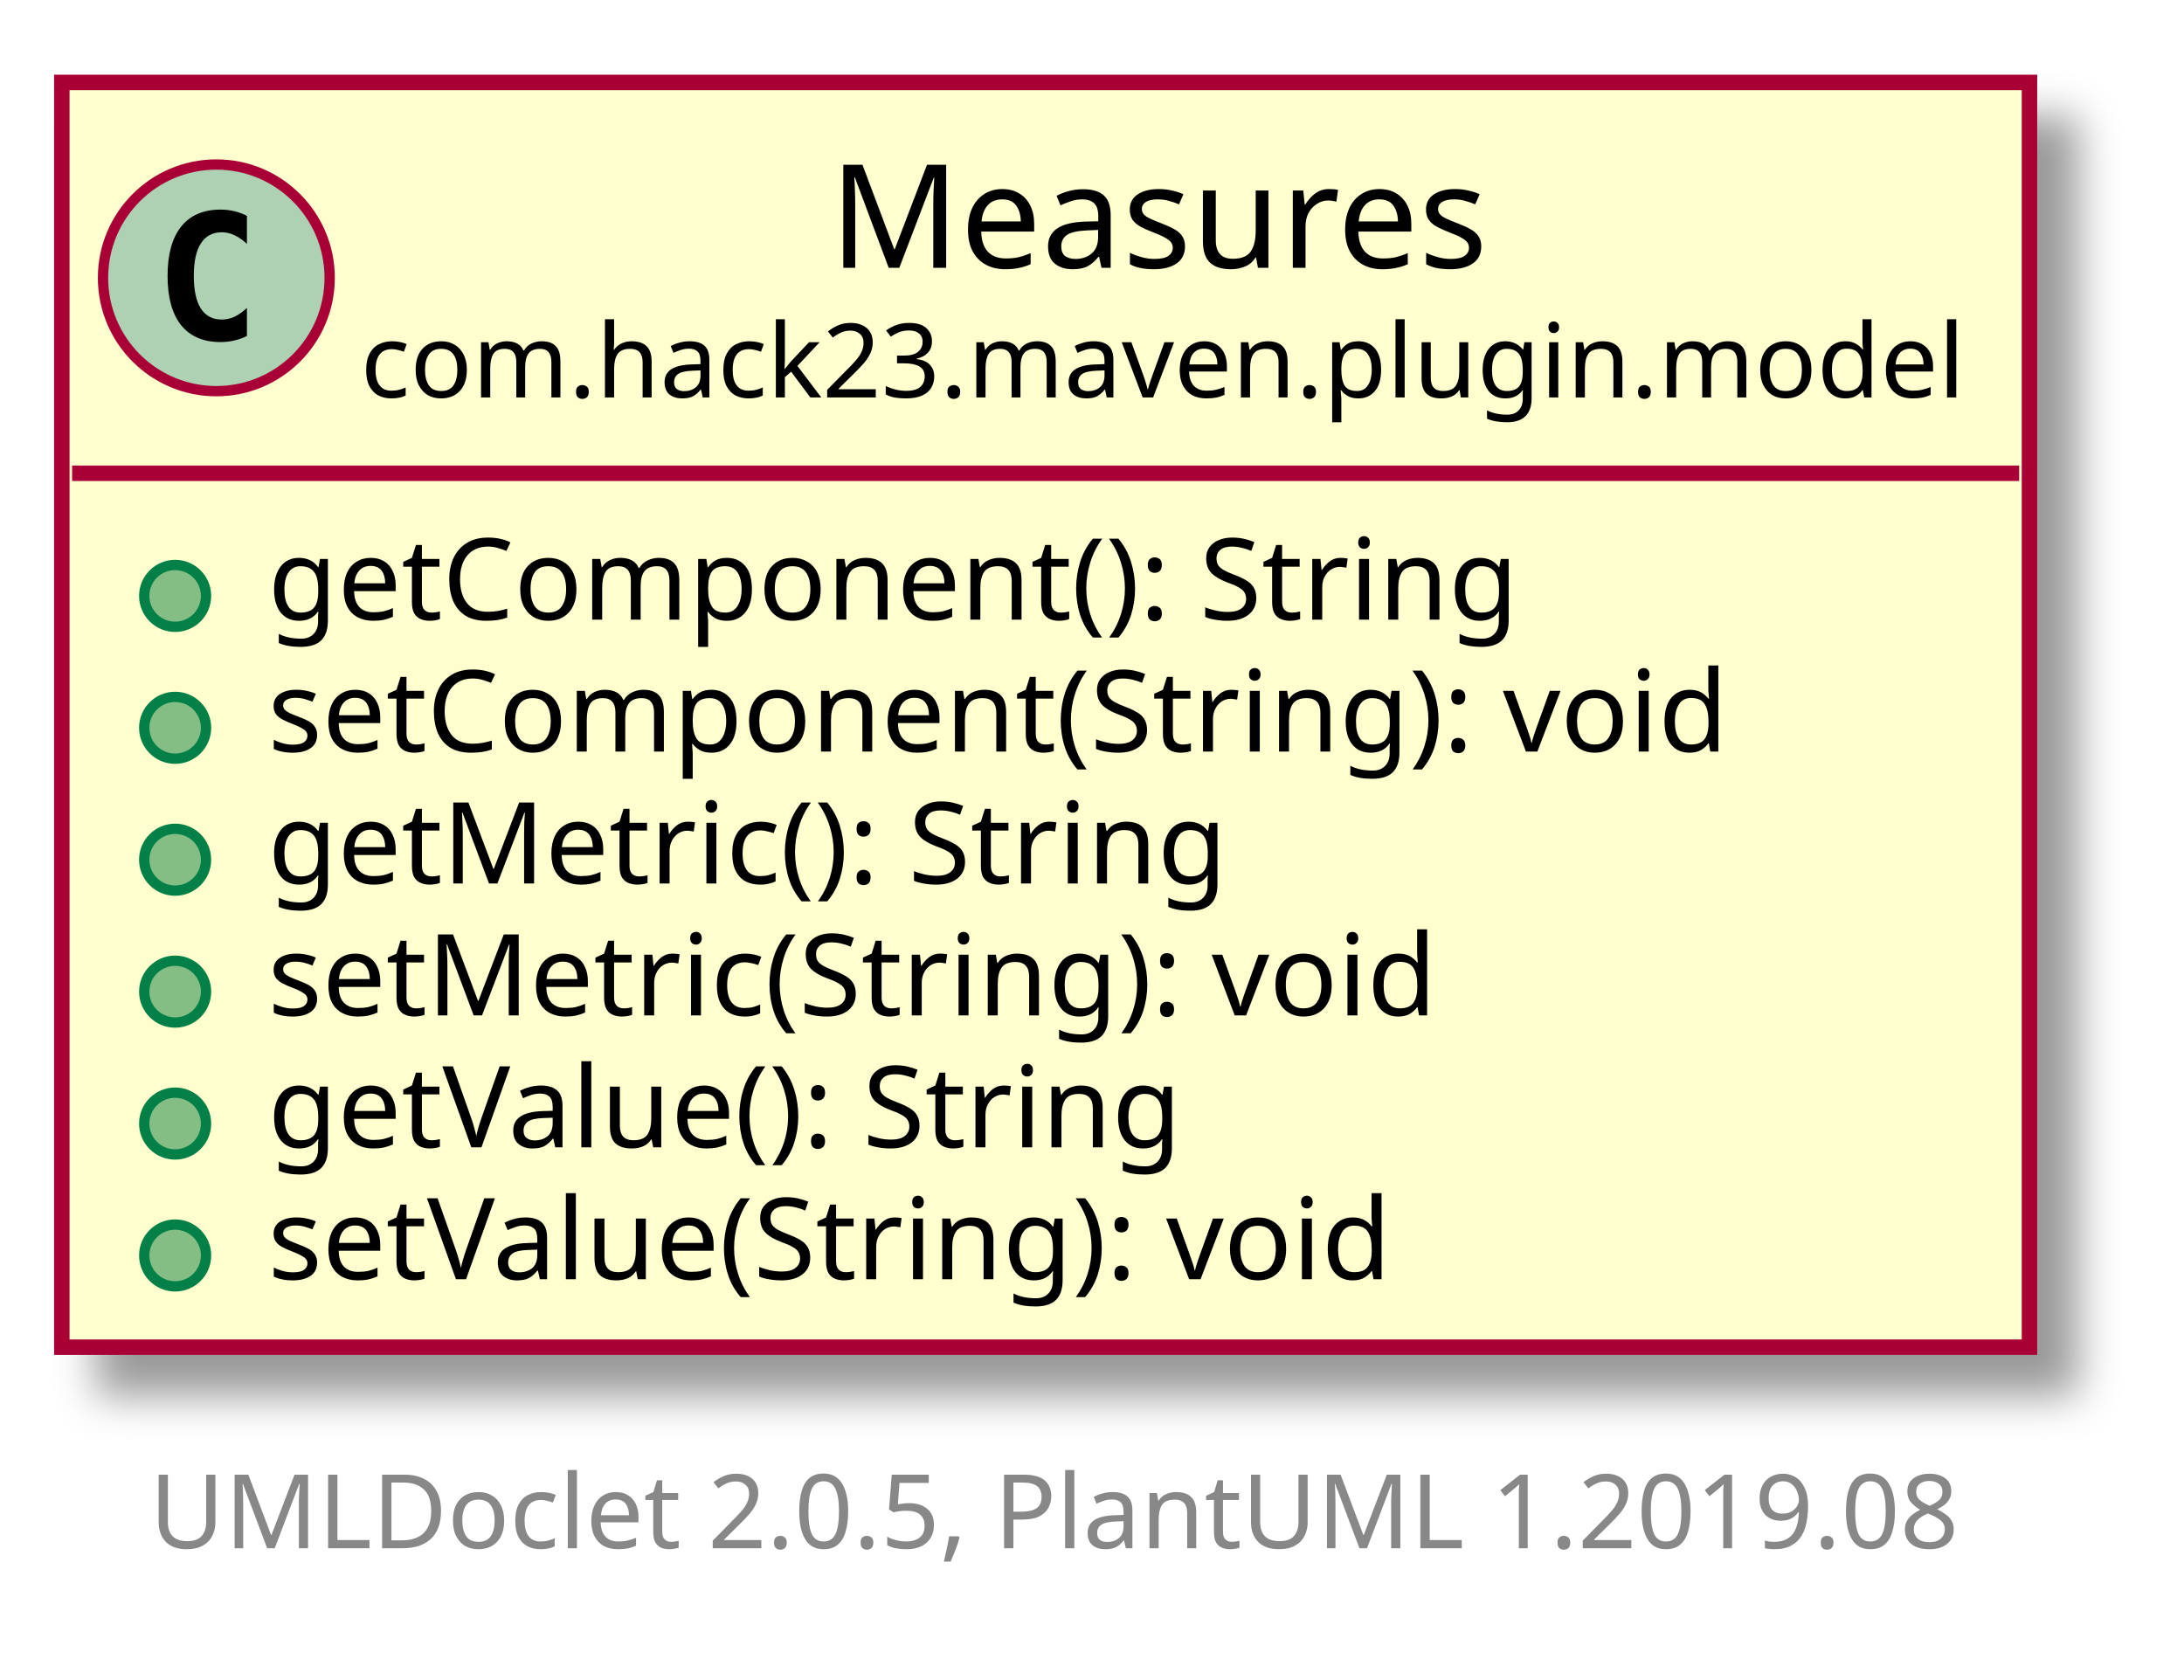
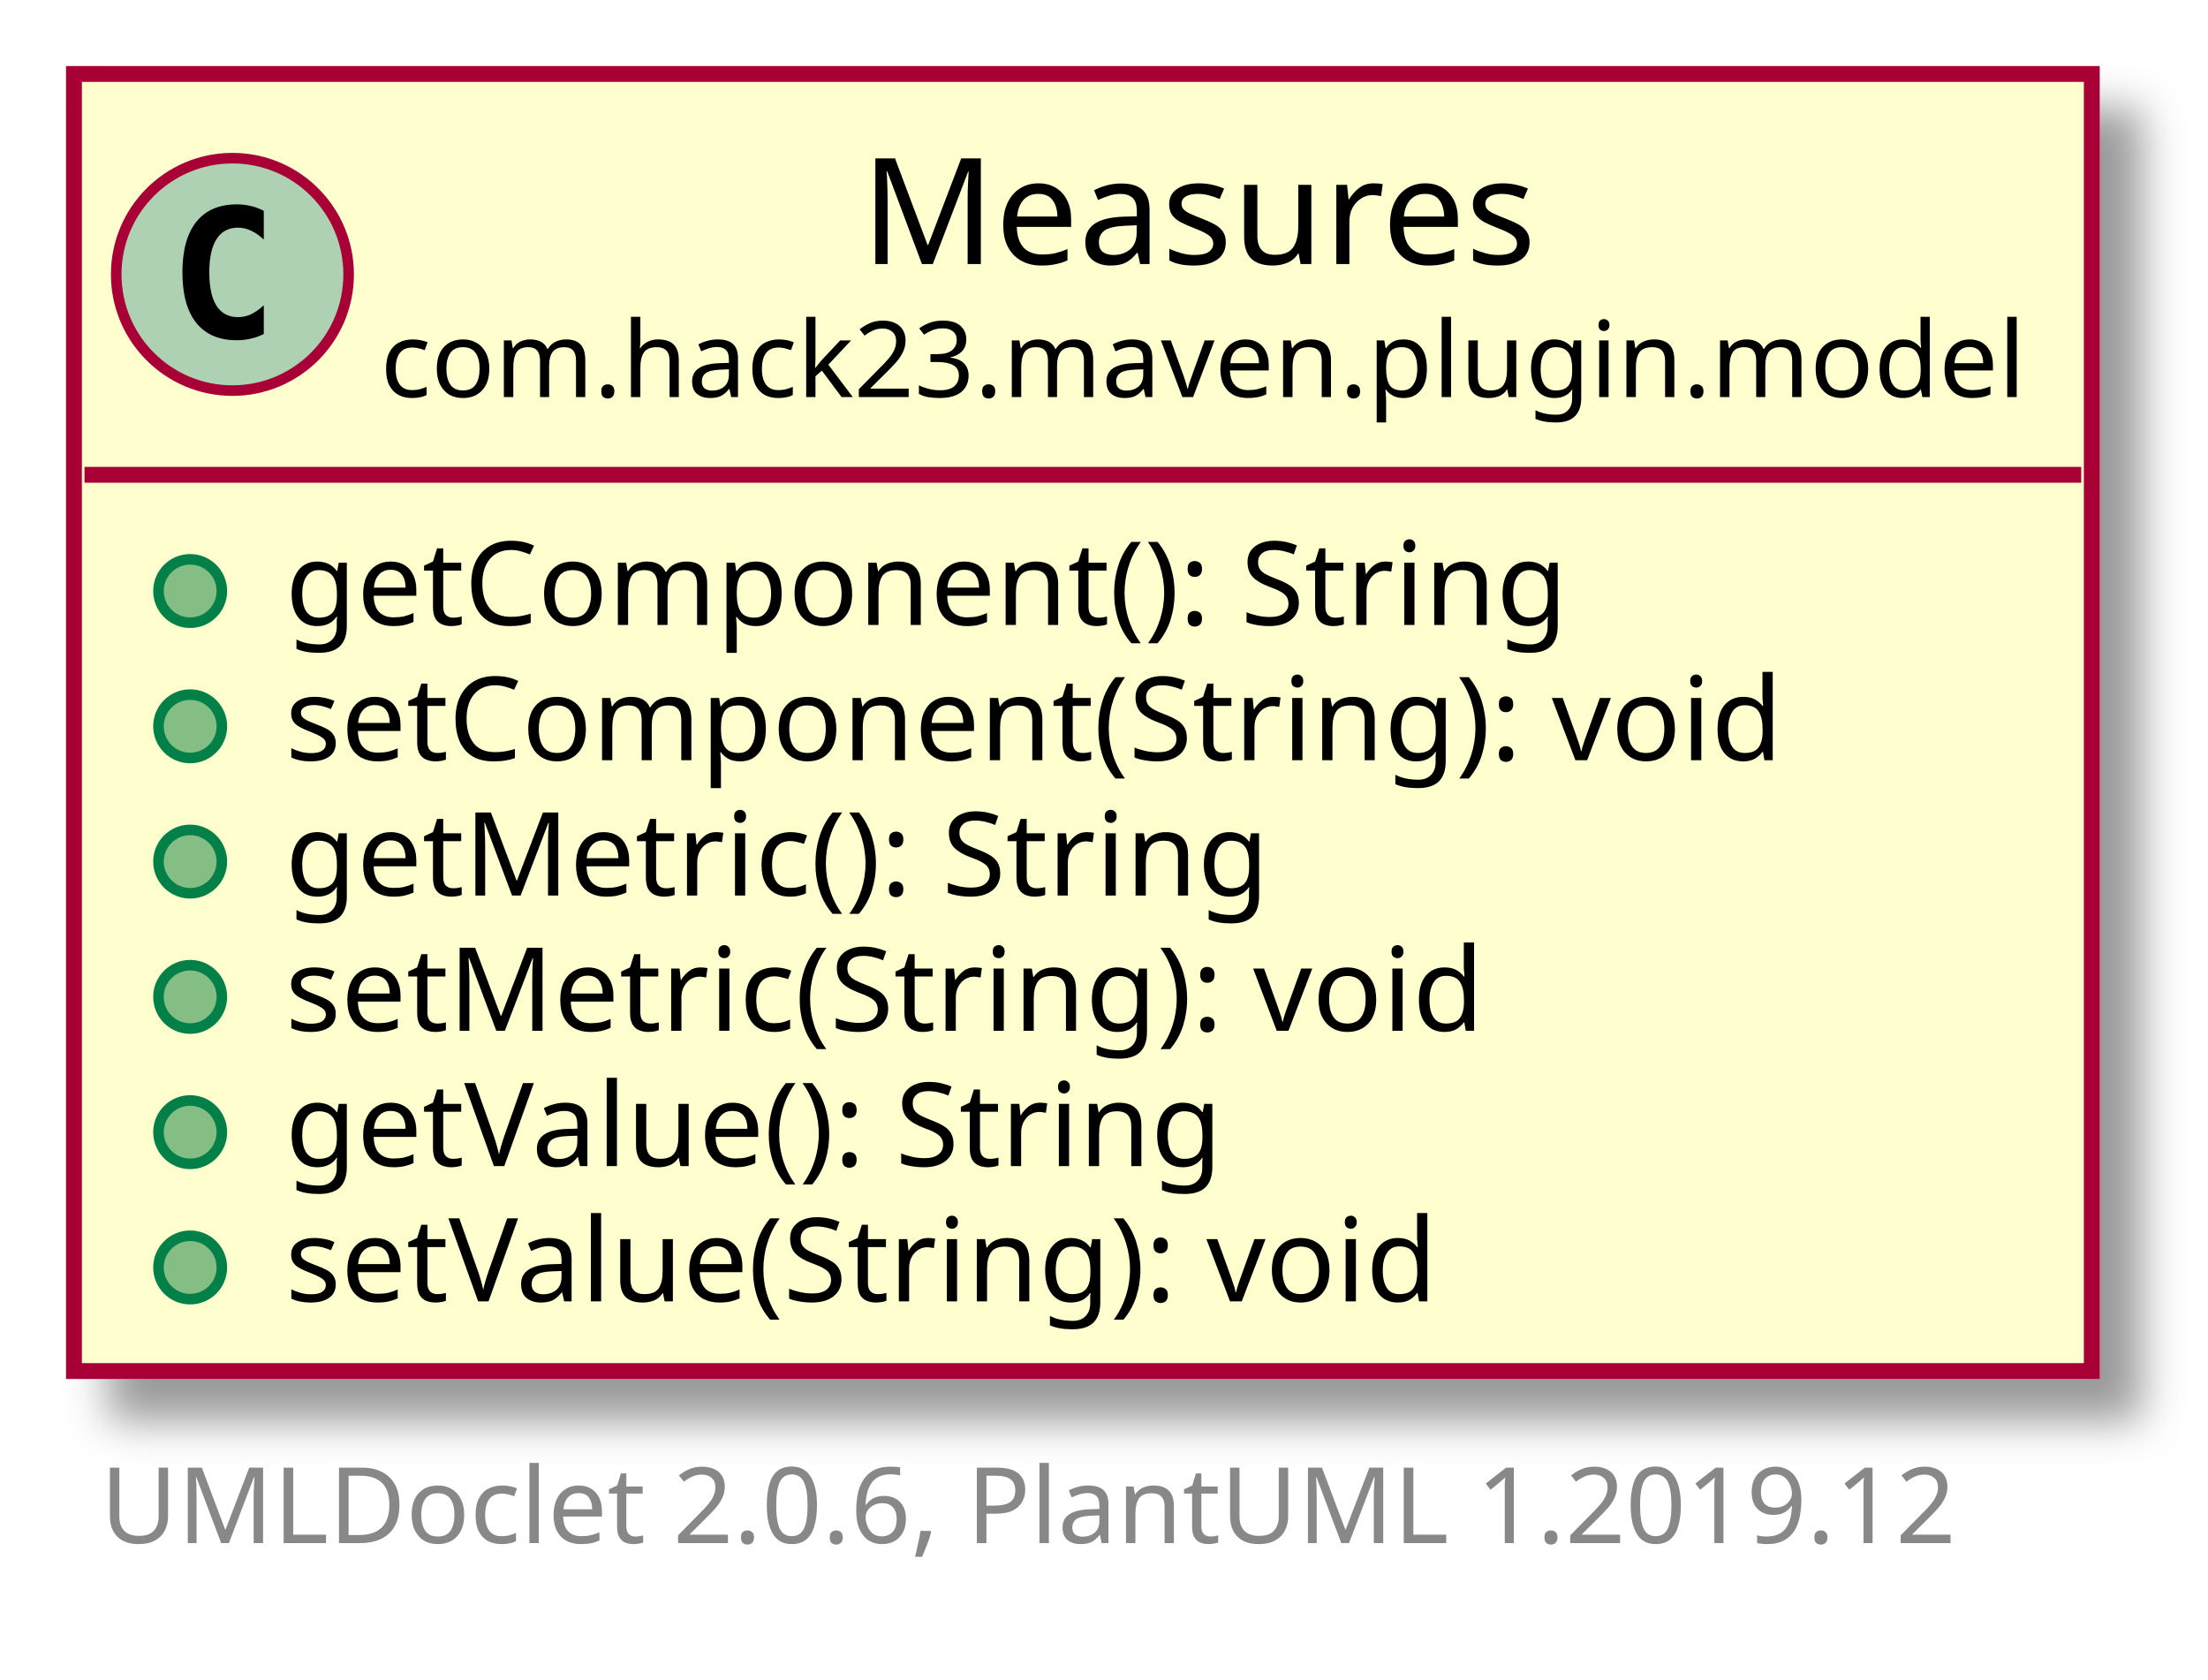
- <svg xmlns="http://www.w3.org/2000/svg" xmlns:xlink="http://www.w3.org/1999/xlink" contentScriptType="application/ecmascript" contentStyleType="text/css" height="163px" preserveAspectRatio="none" style="width:212px;height:163px;" version="1.1" viewBox="0 0 212 163" width="212px" zoomAndPan="magnify">
+ <svg xmlns="http://www.w3.org/2000/svg" xmlns:xlink="http://www.w3.org/1999/xlink" contentScriptType="application/ecmascript" contentStyleType="text/css" height="159px" preserveAspectRatio="none" style="width:209px;height:159px;" version="1.1" viewBox="0 0 209 159" width="209px" zoomAndPan="magnify">
  <defs>
-     <filter height="300%" id="fpl962nfn6vbd" width="300%" x="-1" y="-1">
+     <filter height="300%" id="f1k15rgib532lf" width="300%" x="-1" y="-1">
      <feGaussianBlur result="blurOut" stdDeviation="2.0" />
      <feColorMatrix in="blurOut" result="blurOut2" type="matrix" values="0 0 0 0 0 0 0 0 0 0 0 0 0 0 0 0 0 0 .4 0" />
      <feOffset dx="4.0" dy="4.0" in="blurOut2" result="blurOut3" />
      <feBlend in="SourceGraphic" in2="blurOut3" mode="normal" />
    </filter>
  </defs>
  <g>
-     <a href="Measures.html" target="_top" xlink:actuate="onRequest" xlink:show="new" xlink:title="Measures.html" xlink:type="simple">
-       <rect fill="#FEFECE" filter="url(#fpl962nfn6vbd)" height="122.766" id="com.hack23.maven.plugin.model.Measures" style="stroke: #A80036; stroke-width: 1.5;" width="191" x="6" y="8" />
-       <ellipse cx="21" cy="26.969" fill="#ADD1B2" rx="11" ry="11" style="stroke: #A80036; stroke-width: 1.0;" />
-       <path d="M23.969,32.609 Q23.391,32.906 22.75,33.047 Q22.109,33.203 21.406,33.203 Q18.906,33.203 17.578,31.562 Q16.266,29.906 16.266,26.781 Q16.266,23.656 17.578,22 Q18.906,20.344 21.406,20.344 Q22.109,20.344 22.75,20.5 Q23.406,20.656 23.969,20.953 L23.969,23.672 Q23.344,23.094 22.75,22.828 Q22.156,22.547 21.531,22.547 Q20.188,22.547 19.5,23.625 Q18.812,24.688 18.812,26.781 Q18.812,28.875 19.5,29.953 Q20.188,31.016 21.531,31.016 Q22.156,31.016 22.75,30.75 Q23.344,30.469 23.969,29.891 L23.969,32.609 Z " />
-       <text fill="#000000" font-family="sans-serif" font-size="14" lengthAdjust="spacingAndGlyphs" textLength="68" x="80.5" y="25.995">Measures</text>
-       <text fill="#000000" font-family="sans-serif" font-size="10" lengthAdjust="spacingAndGlyphs" textLength="159" x="35" y="38.579">com.hack23.maven.plugin.model</text>
-       <line style="stroke: #A80036; stroke-width: 1.5;" x1="7" x2="196" y1="45.938" y2="45.938" />
-       <ellipse cx="17" cy="57.84" fill="#84BE84" rx="3" ry="3" style="stroke: #038048; stroke-width: 1.0;" />
-       <text fill="#000000" font-family="sans-serif" font-size="11" lengthAdjust="spacingAndGlyphs" textLength="133" x="26" y="60.148">getComponent(): String</text>
-       <ellipse cx="17" cy="70.644" fill="#84BE84" rx="3" ry="3" style="stroke: #038048; stroke-width: 1.0;" />
-       <text fill="#000000" font-family="sans-serif" font-size="11" lengthAdjust="spacingAndGlyphs" textLength="156" x="26" y="72.953">setComponent(String): void</text>
-       <ellipse cx="17" cy="83.449" fill="#84BE84" rx="3" ry="3" style="stroke: #038048; stroke-width: 1.0;" />
-       <text fill="#000000" font-family="sans-serif" font-size="11" lengthAdjust="spacingAndGlyphs" textLength="102" x="26" y="85.757">getMetric(): String</text>
-       <ellipse cx="17" cy="96.254" fill="#84BE84" rx="3" ry="3" style="stroke: #038048; stroke-width: 1.0;" />
-       <text fill="#000000" font-family="sans-serif" font-size="11" lengthAdjust="spacingAndGlyphs" textLength="125" x="26" y="98.562">setMetric(String): void</text>
-       <ellipse cx="17" cy="109.059" fill="#84BE84" rx="3" ry="3" style="stroke: #038048; stroke-width: 1.0;" />
-       <text fill="#000000" font-family="sans-serif" font-size="11" lengthAdjust="spacingAndGlyphs" textLength="99" x="26" y="111.367">getValue(): String</text>
-       <ellipse cx="17" cy="121.863" fill="#84BE84" rx="3" ry="3" style="stroke: #038048; stroke-width: 1.0;" />
-       <text fill="#000000" font-family="sans-serif" font-size="11" lengthAdjust="spacingAndGlyphs" textLength="122" x="26" y="124.171">setValue(String): void</text>
+     <a href="Measures.html" target="_top" title="Measures.html" xlink:actuate="onRequest" xlink:href="Measures.html" xlink:show="new" xlink:title="Measures.html" xlink:type="simple">
+       <rect fill="#FEFECE" filter="url(#f1k15rgib532lf)" height="122.766" id="com.hack23.maven.plugin.model.Measures" style="stroke: #A80036; stroke-width: 1.5;" width="191" x="7" y="7" />
+       <ellipse cx="22" cy="25.969" fill="#ADD1B2" rx="11" ry="11" style="stroke: #A80036; stroke-width: 1.0;" />
+       <path d="M24.969,31.609 Q24.391,31.906 23.75,32.047 Q23.109,32.203 22.406,32.203 Q19.906,32.203 18.578,30.562 Q17.266,28.906 17.266,25.781 Q17.266,22.656 18.578,21 Q19.906,19.344 22.406,19.344 Q23.109,19.344 23.75,19.5 Q24.406,19.656 24.969,19.953 L24.969,22.672 Q24.344,22.094 23.75,21.828 Q23.156,21.547 22.531,21.547 Q21.188,21.547 20.5,22.625 Q19.812,23.688 19.812,25.781 Q19.812,27.875 20.5,28.953 Q21.188,30.016 22.531,30.016 Q23.156,30.016 23.75,29.75 Q24.344,29.469 24.969,28.891 L24.969,31.609 Z " />
+       <text fill="#000000" font-family="sans-serif" font-size="14" lengthAdjust="spacingAndGlyphs" textLength="68" x="81.5" y="24.995">Measures</text>
+       <text fill="#000000" font-family="sans-serif" font-size="10" lengthAdjust="spacingAndGlyphs" textLength="159" x="36" y="37.579">com.hack23.maven.plugin.model</text>
+       <line style="stroke: #A80036; stroke-width: 1.5;" x1="8" x2="197" y1="44.938" y2="44.938" />
+       <ellipse cx="18" cy="55.938" fill="#84BE84" rx="3" ry="3" style="stroke: #038048; stroke-width: 1.0;" />
+       <text fill="#000000" font-family="sans-serif" font-size="11" lengthAdjust="spacingAndGlyphs" textLength="133" x="27" y="59.148">getComponent(): String</text>
+       <ellipse cx="18" cy="68.742" fill="#84BE84" rx="3" ry="3" style="stroke: #038048; stroke-width: 1.0;" />
+       <text fill="#000000" font-family="sans-serif" font-size="11" lengthAdjust="spacingAndGlyphs" textLength="156" x="27" y="71.953">setComponent(String): void</text>
+       <ellipse cx="18" cy="81.547" fill="#84BE84" rx="3" ry="3" style="stroke: #038048; stroke-width: 1.0;" />
+       <text fill="#000000" font-family="sans-serif" font-size="11" lengthAdjust="spacingAndGlyphs" textLength="102" x="27" y="84.757">getMetric(): String</text>
+       <ellipse cx="18" cy="94.352" fill="#84BE84" rx="3" ry="3" style="stroke: #038048; stroke-width: 1.0;" />
+       <text fill="#000000" font-family="sans-serif" font-size="11" lengthAdjust="spacingAndGlyphs" textLength="125" x="27" y="97.562">setMetric(String): void</text>
+       <ellipse cx="18" cy="107.156" fill="#84BE84" rx="3" ry="3" style="stroke: #038048; stroke-width: 1.0;" />
+       <text fill="#000000" font-family="sans-serif" font-size="11" lengthAdjust="spacingAndGlyphs" textLength="99" x="27" y="110.367">getValue(): String</text>
+       <ellipse cx="18" cy="119.961" fill="#84BE84" rx="3" ry="3" style="stroke: #038048; stroke-width: 1.0;" />
+       <text fill="#000000" font-family="sans-serif" font-size="11" lengthAdjust="spacingAndGlyphs" textLength="122" x="27" y="123.171">setValue(String): void</text>
    </a>
-     <text fill="#888888" font-family="sans-serif" font-size="10" lengthAdjust="spacingAndGlyphs" textLength="186" x="14.5" y="150.282">UMLDoclet 2.0.5, PlantUML 1.2019.08</text>
+     <text fill="#888888" font-family="sans-serif" font-size="10" lengthAdjust="spacingAndGlyphs" textLength="186" x="9.5" y="146.048">UMLDoclet 2.0.6, PlantUML 1.2019.12</text>
  </g>
</svg>
